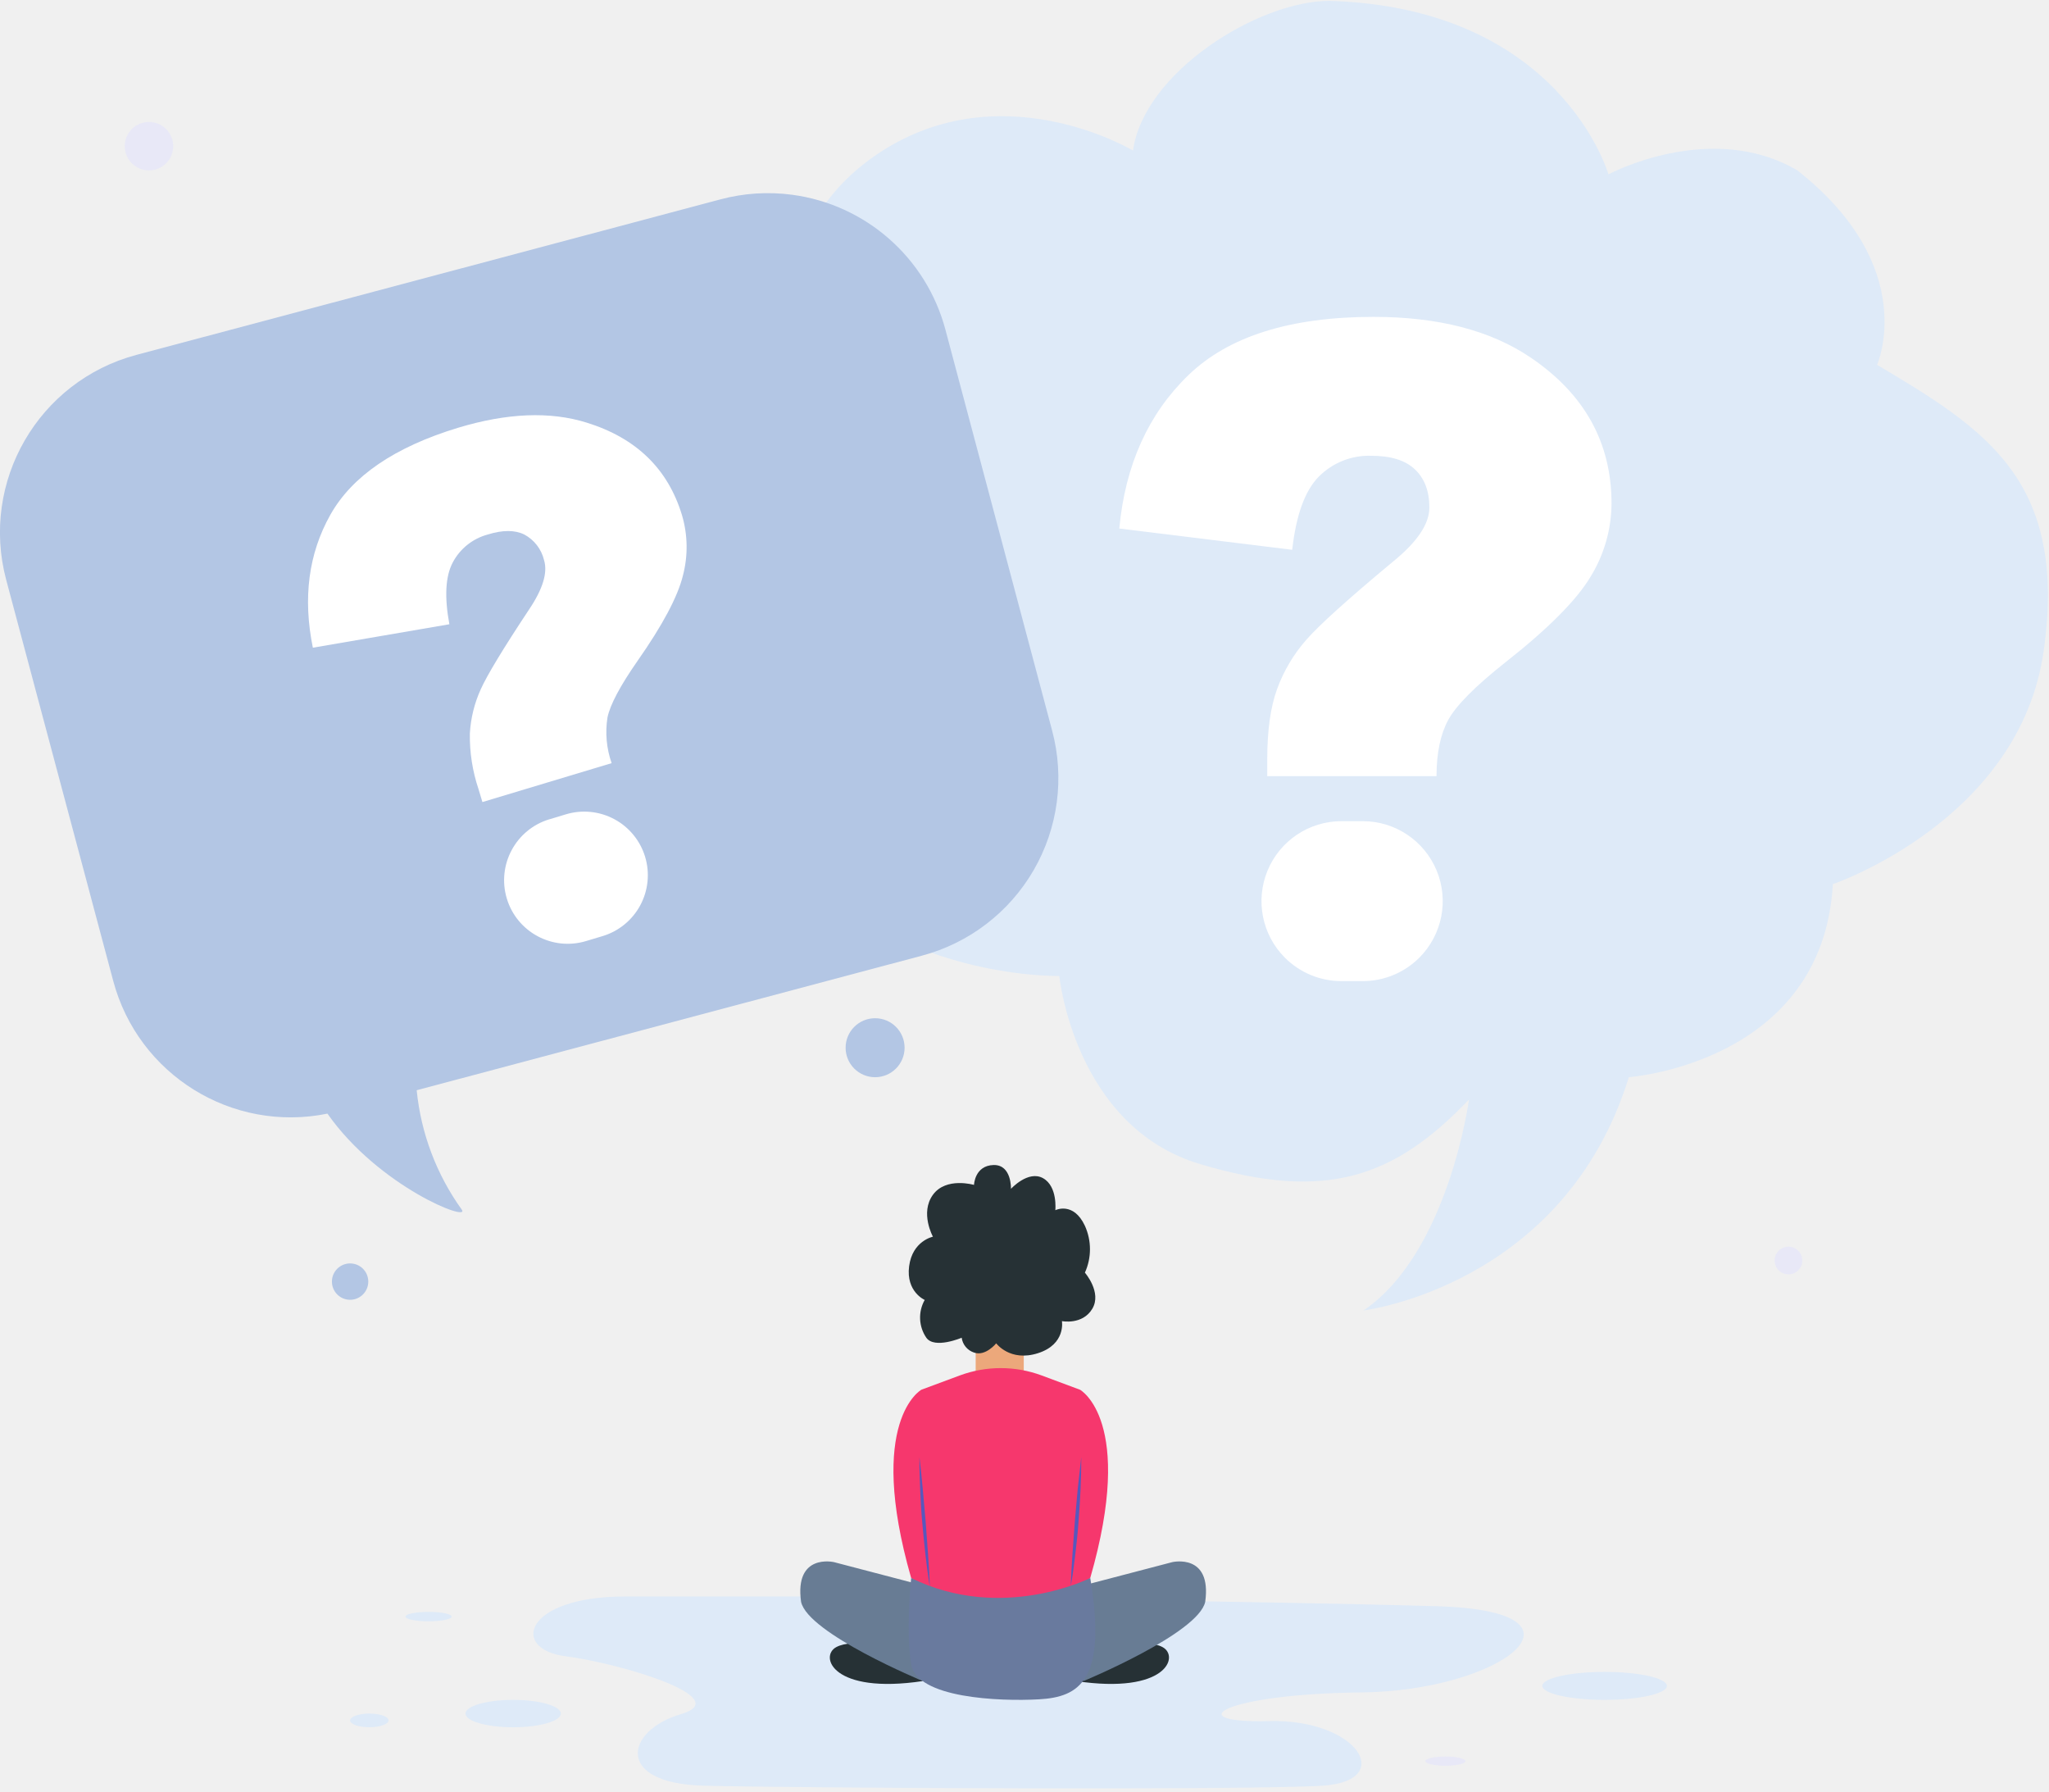
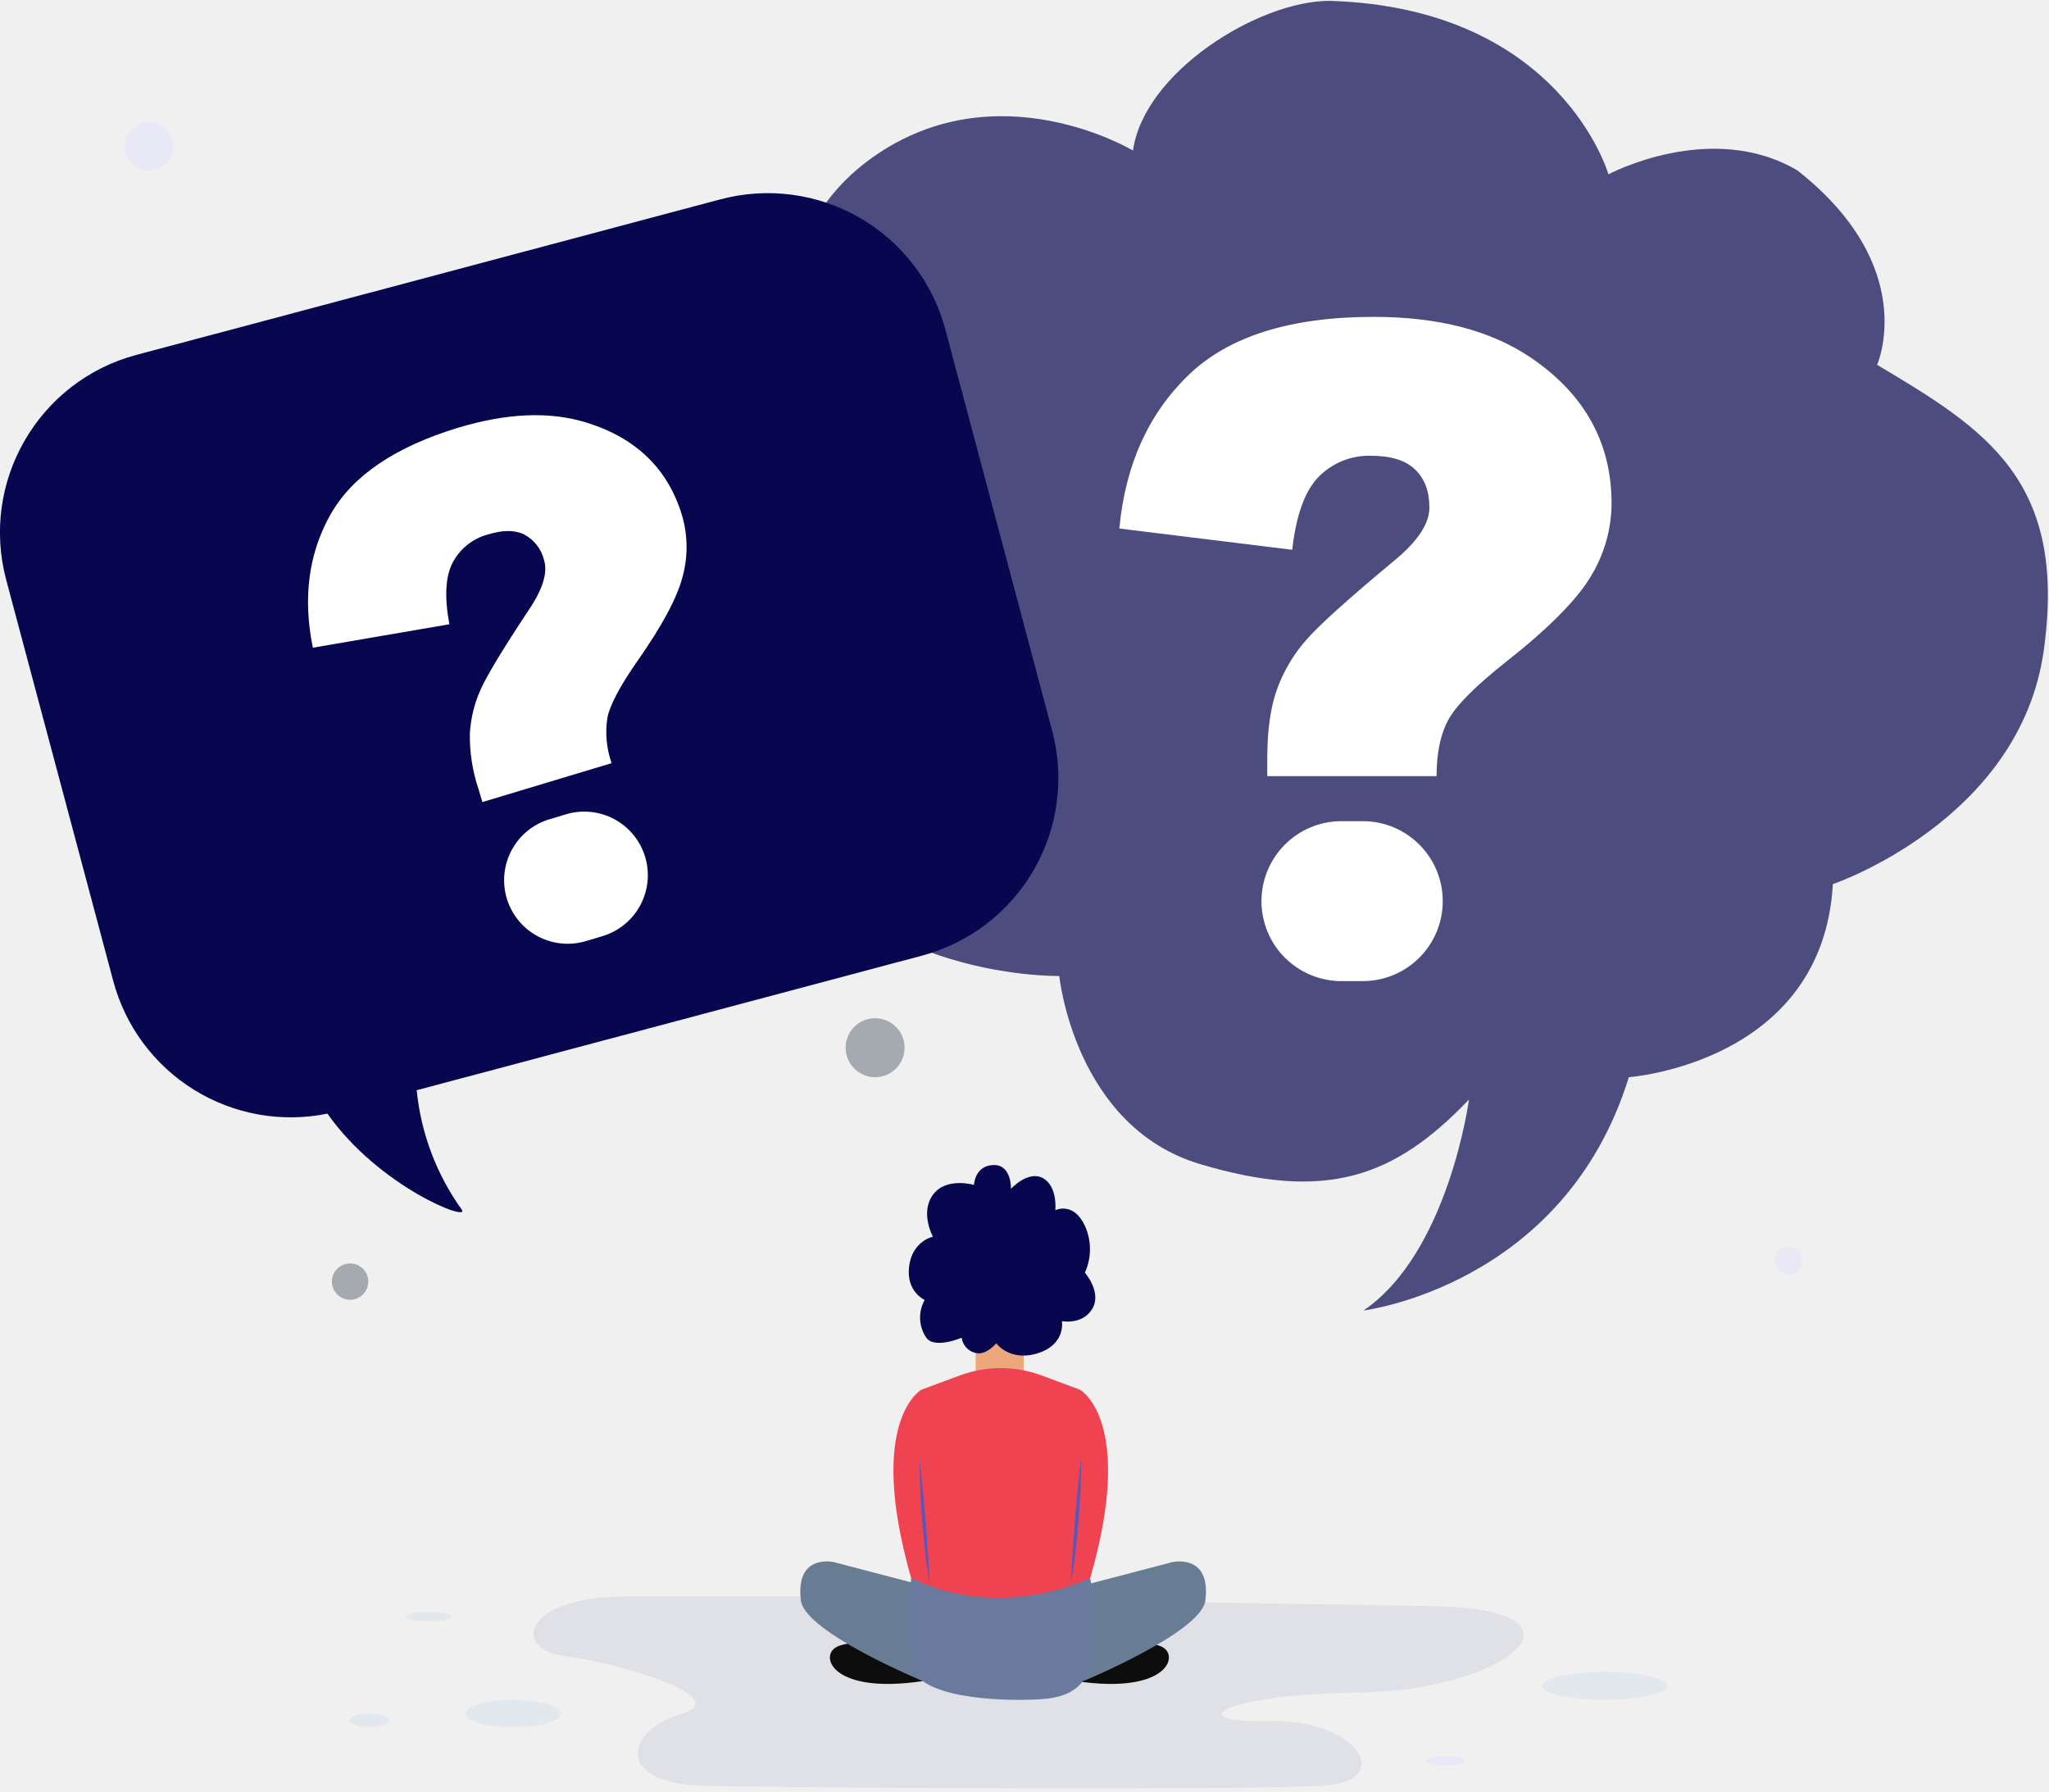
<svg xmlns="http://www.w3.org/2000/svg" width="477" height="417" fill="none">
-   <path d="M246.599 227.161s3.535 35.089 32.833 43.802c29.298 8.714 45.123 3.17 62.539-15.041 0 0-4.749 35.626-24.539 49.088 0 0 46.714-5.683 61.755-54.298 0 0 45.123-3.224 47.498-44.93 0 0 43.544-14.773 49.087-54.363 5.544-39.591-13.461-51.463-38.795-66.504 0 0 10.153-22.712-18.586-45.274-20.145-11.818-43.953.935-43.953.935S363.351 1.791 309.514.201c-16.62 0-43.222 16.631-45.757 34.842 0 0-31.587-19.006-60.605 1.58-29.019 20.584-20.66 58.585-10.98 76 0 0-31.071 30.082-14.257 72.842s68.684 41.696 68.684 41.696z" fill="#DEEAF8" />
-   <path d="M334.418 180.652H295.01v-3.932c0-6.704.763-12.148 2.288-16.331a36.025 36.025 0 016.79-11.463c3.009-3.445 9.763-9.533 20.263-18.264 5.608-4.563 8.409-8.746 8.402-12.549-.008-3.803-1.128-6.758-3.363-8.863-2.256-2.149-5.651-3.17-10.217-3.17a16.448 16.448 0 00-12.184 4.878c-3.209 3.259-5.264 8.928-6.167 17.007l-40.256-4.953c1.389-14.79 6.761-26.698 16.115-35.723 9.355-9.024 23.715-13.537 43.083-13.537 15.041 0 27.217 3.148 36.528 9.444 12.577 8.502 18.866 19.836 18.866 34.004a32.842 32.842 0 01-4.867 17.007c-3.252 5.458-9.888 12.126-19.908 20.005-6.983 5.536-11.392 9.977-13.225 13.322-1.827 3.363-2.74 7.725-2.74 13.118zm-22.143 10.475h4.974a18.615 18.615 0 0113.166 31.774 18.621 18.621 0 01-13.166 5.453h-4.974a18.604 18.604 0 01-13.162-5.454 18.617 18.617 0 0113.162-31.773z" fill="#fff" />
-   <path d="M199.209 371.578h-53.601c-23.636 0-26.859 12.248-13.966 13.913 12.892 1.665 39.751 9.723 26.859 13.483-12.893 3.761-15.578 16.116 5.372 16.653 20.95.537 126.775 1.074 143.965 0 17.19-1.074 8.369-15.578-12.463-15.041-20.832.537-11.173-6.317 21.574-6.672 32.746-.355 56.426-18.887 17.748-20.058-38.677-1.172-135.488-2.278-135.488-2.278z" fill="#DEEAF8" />
-   <path d="M207.975 383.374s-9.347-2.149-13.311 0c-3.964 2.149-.859 11.034 20.155 7.897l-6.844-7.897zM257.343 383.374s9.347-2.149 13.311 0c3.964 2.149.86 11.034-20.155 7.897l6.844-7.897z" fill="#263135" />
-   <path d="M194.138 363.584s-9.229-2.148-7.65 9.24c1.579 7.381 28.331 18.447 28.331 18.447v-22.272l-20.681-5.415z" fill="#687C94" />
-   <path d="M227.131 313.54v6.511s5.104 6.446 11.195 0v-6.511s-7.488-6.607-11.195 0z" fill="#ECA87B" />
-   <path d="M272.91 363.584s9.24-2.148 7.661 9.24c-1.591 7.381-28.342 18.447-28.342 18.447v-22.272l20.681-5.415z" fill="#687C94" />
-   <path d="M251.434 323.468l-8.939-3.331a27.442 27.442 0 00-19.059 0l-8.939 3.32s-12.892 7.134-2.385 43.813c0 0 6.339 5.543 20.853 5.543 14.515 0 20.843-5.543 20.843-5.543 10.561-36.668-2.374-43.802-2.374-43.802z" fill="#F6376D" />
-   <path d="M226.745 275.787s-6.5-1.912-9.562 2.299c-3.062 4.212 0 9.755 0 9.755s-4.781.957-5.544 6.887c-.763 5.931 3.631 7.832 3.631 7.832a8.323 8.323 0 00.376 8.799c1.913 2.686 8.23 0 8.23 0a4.236 4.236 0 002.869 3.449c2.675.956 5.167-2.149 5.167-2.149s3.224 4.384 9.745 2.289c6.521-2.095 5.554-7.456 5.554-7.456s4.781.956 7.07-2.869c2.288-3.825-1.719-8.412-1.719-8.412a13.2 13.2 0 000-10.905c-2.675-5.737-6.887-3.631-6.887-3.631s.58-5.544-2.868-7.457c-3.449-1.912-7.457 2.482-7.457 2.482s.194-5.608-4.018-5.543c-4.448.107-4.587 4.63-4.587 4.63z" fill="#263135" />
-   <path d="M212.112 367.28s-1.279 12.141 0 20.059c1.278 7.918 20.563 8.702 29.792 8.176 9.229-.527 15.901-4.222 11.904-28.235 0 0-20.542 10.422-41.696 0z" fill="#697A9E" />
-   <path d="M214.046 339.196c.301 2.493.548 4.996.784 7.521l.666 7.52.548 7.521c.161 2.514.333 5.017.408 7.521-.408-2.482-.73-4.975-1.02-7.467-.29-2.493-.505-4.996-.742-7.521-.236-2.525-.365-5.006-.472-7.52-.108-2.514-.194-5.061-.172-7.575zM251.724 339.121c0 2.514-.065 5.028-.172 7.521-.108 2.492-.301 5.006-.473 7.52-.172 2.514-.44 5.007-.741 7.521-.301 2.514-.602 4.985-1.075 7.467.086-2.514.248-5.017.409-7.521l.548-7.52.666-7.521c.29-2.471.537-4.963.838-7.467z" fill="#5858BC" />
-   <path d="M119.458 402.025c6.13 0 11.099-1.428 11.099-3.19 0-1.763-4.969-3.191-11.099-3.191-6.129 0-11.098 1.428-11.098 3.191 0 1.762 4.969 3.19 11.098 3.19zM373.546 395.644c8.011 0 14.504-1.458 14.504-3.256 0-1.798-6.493-3.255-14.504-3.255-8.01 0-14.504 1.457-14.504 3.255 0 1.798 6.494 3.256 14.504 3.256z" fill="#DEEAF8" />
-   <path d="M341.144 409.901c0 .59-2.085 1.074-4.652 1.074-2.568 0-4.663-.484-4.663-1.074 0-.591 2.084-1.075 4.663-1.075 2.578 0 4.652.484 4.652 1.075z" fill="#E8E8F7" />
-   <path d="M99.765 377.358c2.967 0 5.372-.491 5.372-1.096 0-.605-2.405-1.096-5.372-1.096s-5.372.491-5.372 1.096c0 .605 2.405 1.096 5.372 1.096zM90.461 400.425c0 .881-2.009 1.59-4.48 1.59-2.471 0-4.48-.709-4.48-1.59 0-.881 2.009-1.59 4.48-1.59 2.471 0 4.48.709 4.48 1.59z" fill="#DEEAF8" />
-   <path d="M34.68 39.663a5.64 5.64 0 100-11.281 5.64 5.64 0 000 11.28z" fill="#E8E8F7" />
-   <path d="M203.721 250.722a6.864 6.864 0 006.865-6.865 6.864 6.864 0 00-6.865-6.865 6.864 6.864 0 00-6.865 6.865 6.864 6.864 0 006.865 6.865z" fill="#B3C6E4" />
-   <path d="M416.349 296.608a3.223 3.223 0 100-6.446 3.223 3.223 0 000 6.446z" fill="#E8E8F7" />
-   <path d="M85.734 298.295a4.232 4.232 0 11-4.233-4.233 4.216 4.216 0 012.996 1.237 4.22 4.22 0 011.237 2.996zM167.687 46.41L31.779 82.594a42.791 42.791 0 00-30.34 52.354l24.915 93.341a42.768 42.768 0 0049.872 30.91c12 17.093 33.456 25.387 31.253 22.315a57.275 57.275 0 01-10.475-27.762l117.611-31.318a42.778 42.778 0 0026.008-19.889 42.766 42.766 0 004.321-32.454l-24.85-93.352a42.772 42.772 0 00-35.733-31.415 42.776 42.776 0 00-16.674 1.086z" fill="#B3C6E4" />
-   <path d="M142.385 177.622l-30.082 9.057-.902-2.997a38.682 38.682 0 01-2.02-12.957 28.82 28.82 0 012.535-10.293c1.497-3.323 5.243-9.508 11.238-18.554 3.216-4.77 4.384-8.602 3.503-11.496a9.215 9.215 0 00-4.599-5.973c-2.206-1.082-5.042-1.082-8.509 0a13.036 13.036 0 00-8.154 6.511c-1.698 3.208-1.959 8-.784 14.375l-31.78 5.457c-2.357-11.581-1.003-21.884 4.06-30.909 5.065-9.025 14.97-15.783 29.718-20.273 11.46-3.46 21.448-3.861 29.964-1.204 11.539 3.581 18.938 10.765 22.196 21.552a26.127 26.127 0 01.205 14.074c-1.211 4.907-4.728 11.514-10.551 19.822-4.054 5.816-6.389 10.21-7.005 13.183a21.789 21.789 0 00.967 10.625zm-14.45 13.065l3.793-1.15a14.815 14.815 0 0111.279 1.123 14.812 14.812 0 017.178 8.772 14.805 14.805 0 01-9.948 18.458l-3.793 1.138a14.803 14.803 0 01-18.458-9.884 14.813 14.813 0 019.906-18.457h.043z" fill="#fff" />
+   <path d="M246.6 227.16s3.534 35.09 32.832 43.802 45.124 3.17 62.54-15.04c0 0-4.748 35.626-24.538 49.088 0 0 46.713-5.683 61.755-54.298 0 0 45.123-3.224 47.497-44.93 0 0 43.544-14.773 49.088-54.363s-13.462-51.463-38.795-66.504c0 0 10.153-22.712-18.587-45.274-20.144-11.818-43.952.935-43.952.935S363.35 1.79 309.515.2c-16.62 0-43.222 16.63-45.758 34.842 0 0-31.586-19.006-60.605 1.58s-20.66 58.585-10.98 76c0 0-31.07 30.082-14.257 72.842S246.6 227.16 246.6 227.16z" fill="#07074f" fill-opacity=".7" />
+   <path d="M334.418 180.652H295.01v-3.932c0-6.704.762-12.148 2.288-16.33 1.53-4.2 3.833-8.098 6.8-11.463 3.008-3.445 9.762-9.533 20.263-18.264 5.608-4.563 8.408-8.746 8.4-12.55s-1.128-6.758-3.363-8.863c-2.256-2.15-5.65-3.17-10.217-3.17-2.257-.067-4.503.33-6.6 1.17s-3.997 2.102-5.584 3.708c-3.21 3.26-5.265 8.928-6.167 17.007l-40.257-4.953c1.4-14.8 6.762-26.698 16.116-35.723s23.715-13.537 43.082-13.537c15.04 0 27.217 3.148 36.53 9.444 12.577 8.502 18.866 19.836 18.866 34.004a32.85 32.85 0 0 1-4.867 17.007c-3.252 5.458-9.888 12.126-19.908 20.005-6.984 5.536-11.392 9.977-13.226 13.322-1.826 3.363-2.74 7.725-2.74 13.118zm-22.142 10.475h4.974a18.62 18.62 0 0 1 18.619 18.608c0 4.938-1.962 9.674-5.453 13.166s-8.228 5.453-13.166 5.453h-4.974a18.61 18.61 0 0 1-7.124-1.418c-2.258-.935-4.3-2.307-6.038-4.036s-3.098-3.782-4.033-6.04a18.6 18.6 0 0 1-1.413-7.124 18.61 18.61 0 0 1 18.608-18.608z" fill="#fff" />
+   <path d="M199.21 371.578h-53.6c-23.636 0-26.86 12.248-13.967 13.913s39.752 9.723 26.86 13.483-15.58 16.116 5.37 16.653 126.776 1.074 143.966 0 8.37-15.578-12.463-15.04-11.173-6.317 21.573-6.672 56.426-18.887 17.75-20.058l-135.49-2.278z" fill="#e0e1e7" />
+   <path d="M207.976 383.374s-9.347-2.15-13.3 0-.86 11.034 20.155 7.897l-6.844-7.897zm49.366 0s9.347-2.15 13.3 0 .86 11.034-20.155 7.897l6.844-7.897z" fill="#0d0d0d" />
+   <path d="M194.138 363.584s-9.23-2.148-7.65 9.24c1.58 7.38 28.332 18.447 28.332 18.447V369l-20.682-5.415z" fill="#687c94" />
+   <path d="M227.13 313.54v6.51s5.103 6.446 11.195 0v-6.51s-7.49-6.607-11.195 0z" fill="#eca87b" />
+   <path d="M272.9 363.584s9.24-2.148 7.66 9.24c-1.6 7.38-28.34 18.447-28.34 18.447V369l20.68-5.415z" fill="#687c94" />
+   <path d="M251.433 323.468l-8.94-3.33a27.44 27.44 0 0 0-19.059 0l-8.94 3.32s-12.892 7.134-2.385 43.813c0 0 6.34 5.543 20.854 5.543s20.842-5.543 20.842-5.543c10.56-36.668-2.374-43.802-2.374-43.802z" fill="#ef4351" />
+   <path d="M226.745 275.787s-6.5-1.912-9.562 2.3 0 9.755 0 9.755-4.78.957-5.543 6.887 3.63 7.832 3.63 7.832c-.766 1.356-1.137 2.898-1.07 4.454s.567 3.06 1.446 4.345c1.912 2.686 8.23 0 8.23 0 .107.786.432 1.526.94 2.136s1.175 1.065 1.928 1.313c2.676.956 5.168-2.15 5.168-2.15s3.223 4.384 9.745 2.29 5.554-7.456 5.554-7.456 4.78.956 7.07-2.87-1.72-8.412-1.72-8.412c.778-1.713 1.18-3.572 1.18-5.453s-.402-3.74-1.18-5.452c-2.675-5.737-6.886-3.63-6.886-3.63s.58-5.544-2.87-7.456-7.456 2.48-7.456 2.48.193-5.608-4.018-5.543c-4.448.107-4.588 4.63-4.588 4.63z" fill="#07074f" />
+   <path d="M212.11 367.28s-1.278 12.14 0 20.06 20.564 8.702 29.792 8.176 15.9-4.222 11.904-28.235c0 0-20.542 10.422-41.696 0z" fill="#697a9e" />
+   <path d="M214.046 339.196l.785 7.52.666 7.52.548 7.52.408 7.52-1.02-7.467-.74-7.52-.473-7.52-.172-7.575zm37.678-.076l-.172 7.52-.473 7.52-.74 7.52-1.074 7.467.408-7.52.548-7.52.666-7.52.838-7.467z" fill="#5858bc" />
+   <path d="M119.458 402.025c6.13 0 11.098-1.428 11.098-3.2s-4.97-3.2-11.098-3.2-11.1 1.428-11.1 3.2 4.97 3.2 11.1 3.2zm254.09-6.38c8 0 14.504-1.458 14.504-3.256s-6.494-3.255-14.504-3.255-14.504 1.457-14.504 3.255 6.494 3.256 14.504 3.256z" fill="#e3e8ef" />
+   <path d="M341.143 409.9c0 .6-2.084 1.074-4.652 1.074s-4.663-.484-4.663-1.074 2.084-1.075 4.663-1.075 4.652.484 4.652 1.075z" fill="#e8e8f7" />
+   <path d="M99.764 377.358c2.967 0 5.372-.5 5.372-1.096s-2.405-1.096-5.372-1.096-5.372.5-5.372 1.096 2.405 1.096 5.372 1.096zm-9.304 23.067c0 .88-2 1.6-4.48 1.6s-4.48-.7-4.48-1.6 2-1.6 4.48-1.6 4.48.7 4.48 1.6z" fill="#e3e8ef" />
+   <path d="M34.68 39.663a5.64 5.64 0 1 0 0-11.281 5.64 5.64 0 1 0 0 11.281z" fill="#e8e8f7" />
+   <path d="M203.72 250.722c3.79 0 6.865-3.073 6.865-6.865s-3.074-6.865-6.865-6.865-6.866 3.073-6.866 6.865 3.074 6.865 6.866 6.865z" fill="#a5aab1" />
+   <path d="M416.35 296.608c1.78 0 3.223-1.443 3.223-3.223s-1.443-3.223-3.223-3.223-3.223 1.443-3.223 3.223 1.443 3.223 3.223 3.223z" fill="#e8e8f7" />
+   <path d="M85.734 298.295a4.23 4.23 0 0 1-2.613 3.911 4.23 4.23 0 0 1-4.613-.917c-.592-.592-.995-1.347-1.16-2.168s-.08-1.672.24-2.446.863-1.434 1.56-1.9 1.514-.714 2.352-.714c.556-.001 1.107.107 1.622.32s.98.524 1.375.917a4.22 4.22 0 0 1 1.237 2.996z" fill="#a5aab1" />
+   <path d="M167.687 46.4L31.78 82.594a42.79 42.79 0 0 0-30.34 52.354l24.915 93.34a42.77 42.77 0 0 0 18.8 25.355c9.27 5.746 20.385 7.733 31.072 5.555 12 17.093 33.456 25.387 31.253 22.315-5.87-8.173-9.483-17.75-10.475-27.762l117.61-31.318a42.78 42.78 0 0 0 14.982-7.357c4.463-3.413 8.21-7.67 11.026-12.532s4.647-10.228 5.39-15.797.38-11.23-1.068-16.657l-24.85-93.352a42.76 42.76 0 0 0-7.366-14.998 42.77 42.77 0 0 0-12.549-11.033 42.78 42.78 0 0 0-15.818-5.384c-5.576-.738-11.242-.37-16.674 1.086z" fill="#07074f" />
+   <path d="M142.386 177.622l-30.082 9.057-.903-2.997a38.68 38.68 0 0 1-2.02-12.957 28.84 28.84 0 0 1 2.536-10.293c1.497-3.323 5.243-9.508 11.238-18.554 3.216-4.77 4.383-8.602 3.502-11.496-.302-1.263-.868-2.448-1.66-3.478s-1.794-1.88-2.938-2.495c-2.206-1.082-5.042-1.082-8.51 0a13.05 13.05 0 0 0-4.757 2.404 13.04 13.04 0 0 0-3.397 4.107c-1.698 3.208-1.96 8-.785 14.375l-31.78 5.457c-2.357-11.58-1.003-21.884 4.06-30.91S91.862 104.06 106.6 99.57c11.46-3.46 21.448-3.86 29.964-1.203 11.538 3.58 18.937 10.765 22.196 21.552 1.354 4.584 1.425 9.453.204 14.074-1.2 4.907-4.727 11.514-10.55 19.822-4.054 5.816-6.39 10.2-7.005 13.183a21.79 21.79 0 0 0 .967 10.625zm-14.45 13.065l3.792-1.15a14.8 14.8 0 0 1 5.752-.56c1.935.192 3.813.765 5.527 1.683a14.8 14.8 0 0 1 4.462 3.672c1.232 1.505 2.155 3.238 2.717 5.1s.75 3.823.554 5.76a14.81 14.81 0 0 1-1.698 5.533 14.8 14.8 0 0 1-3.688 4.459c-1.51 1.23-3.25 2.148-5.117 2.705l-3.792 1.138c-1.86.563-3.815.754-5.75.562a14.8 14.8 0 0 1-5.527-1.681c-1.714-.918-3.23-2.164-4.463-3.668a14.81 14.81 0 0 1-2.719-5.097c-1.133-3.76-.726-7.818 1.13-11.28a14.81 14.81 0 0 1 8.775-7.178h.043z" fill="#fff" />
</svg>
